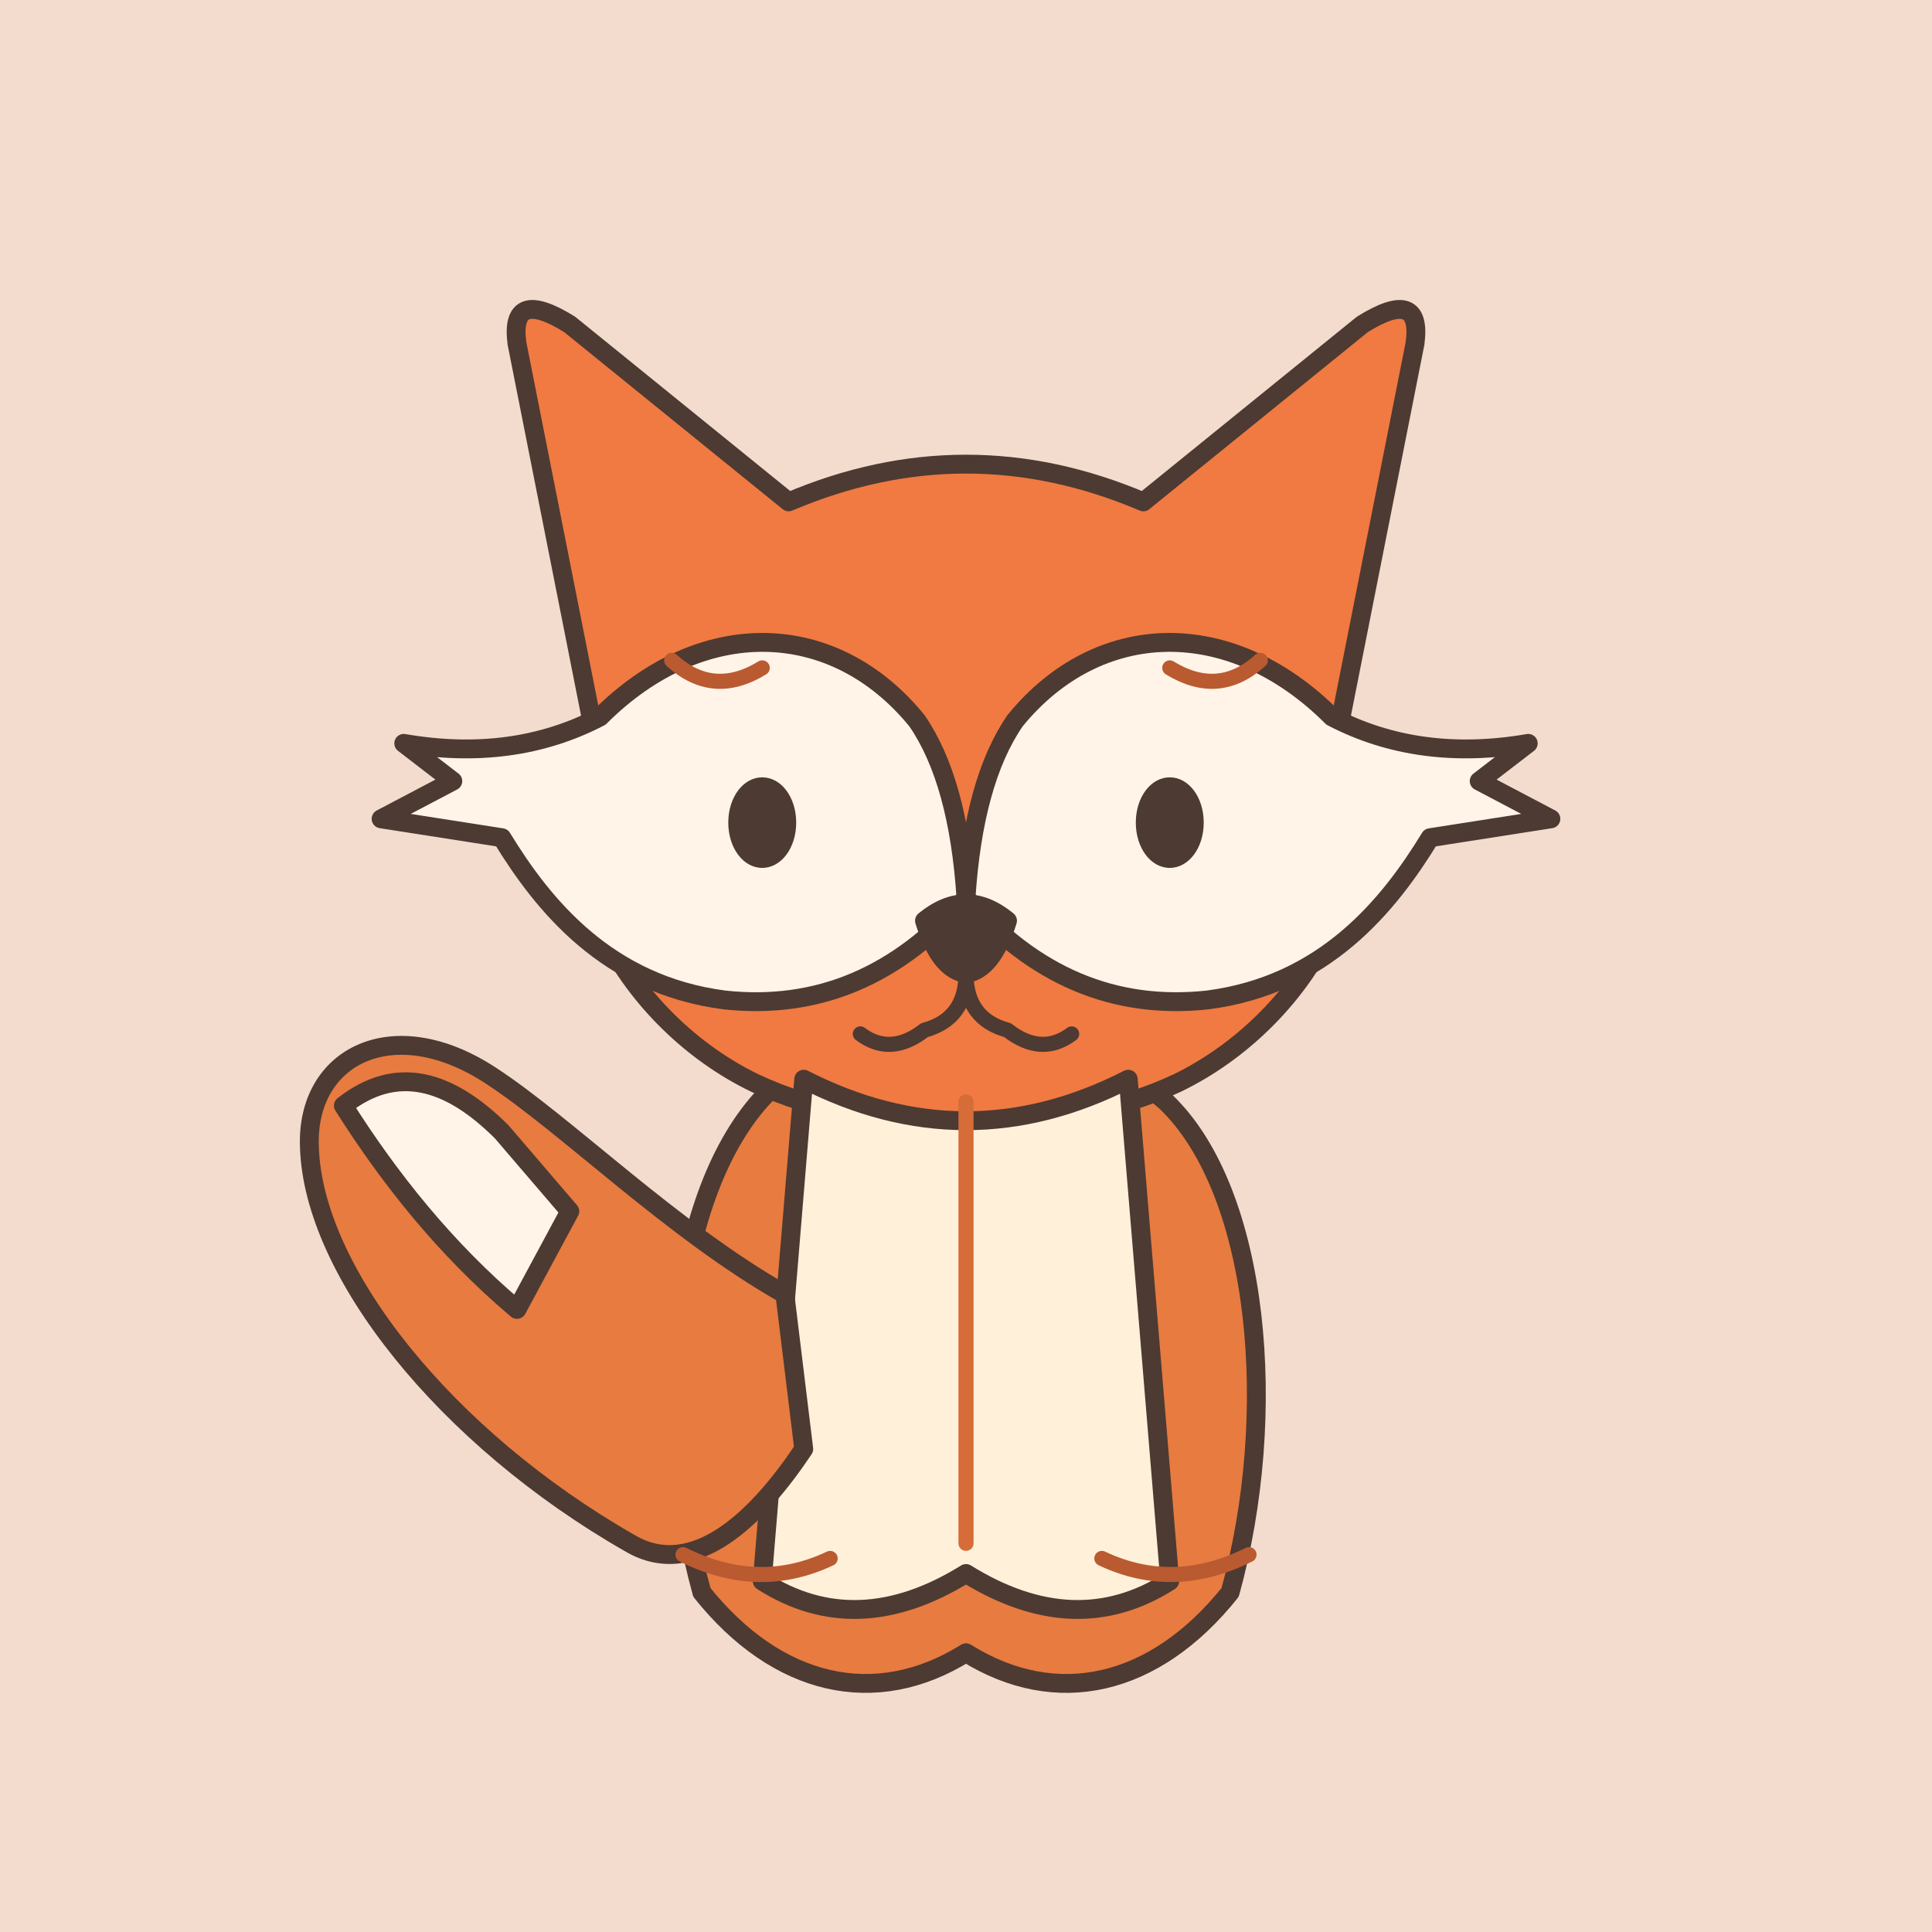
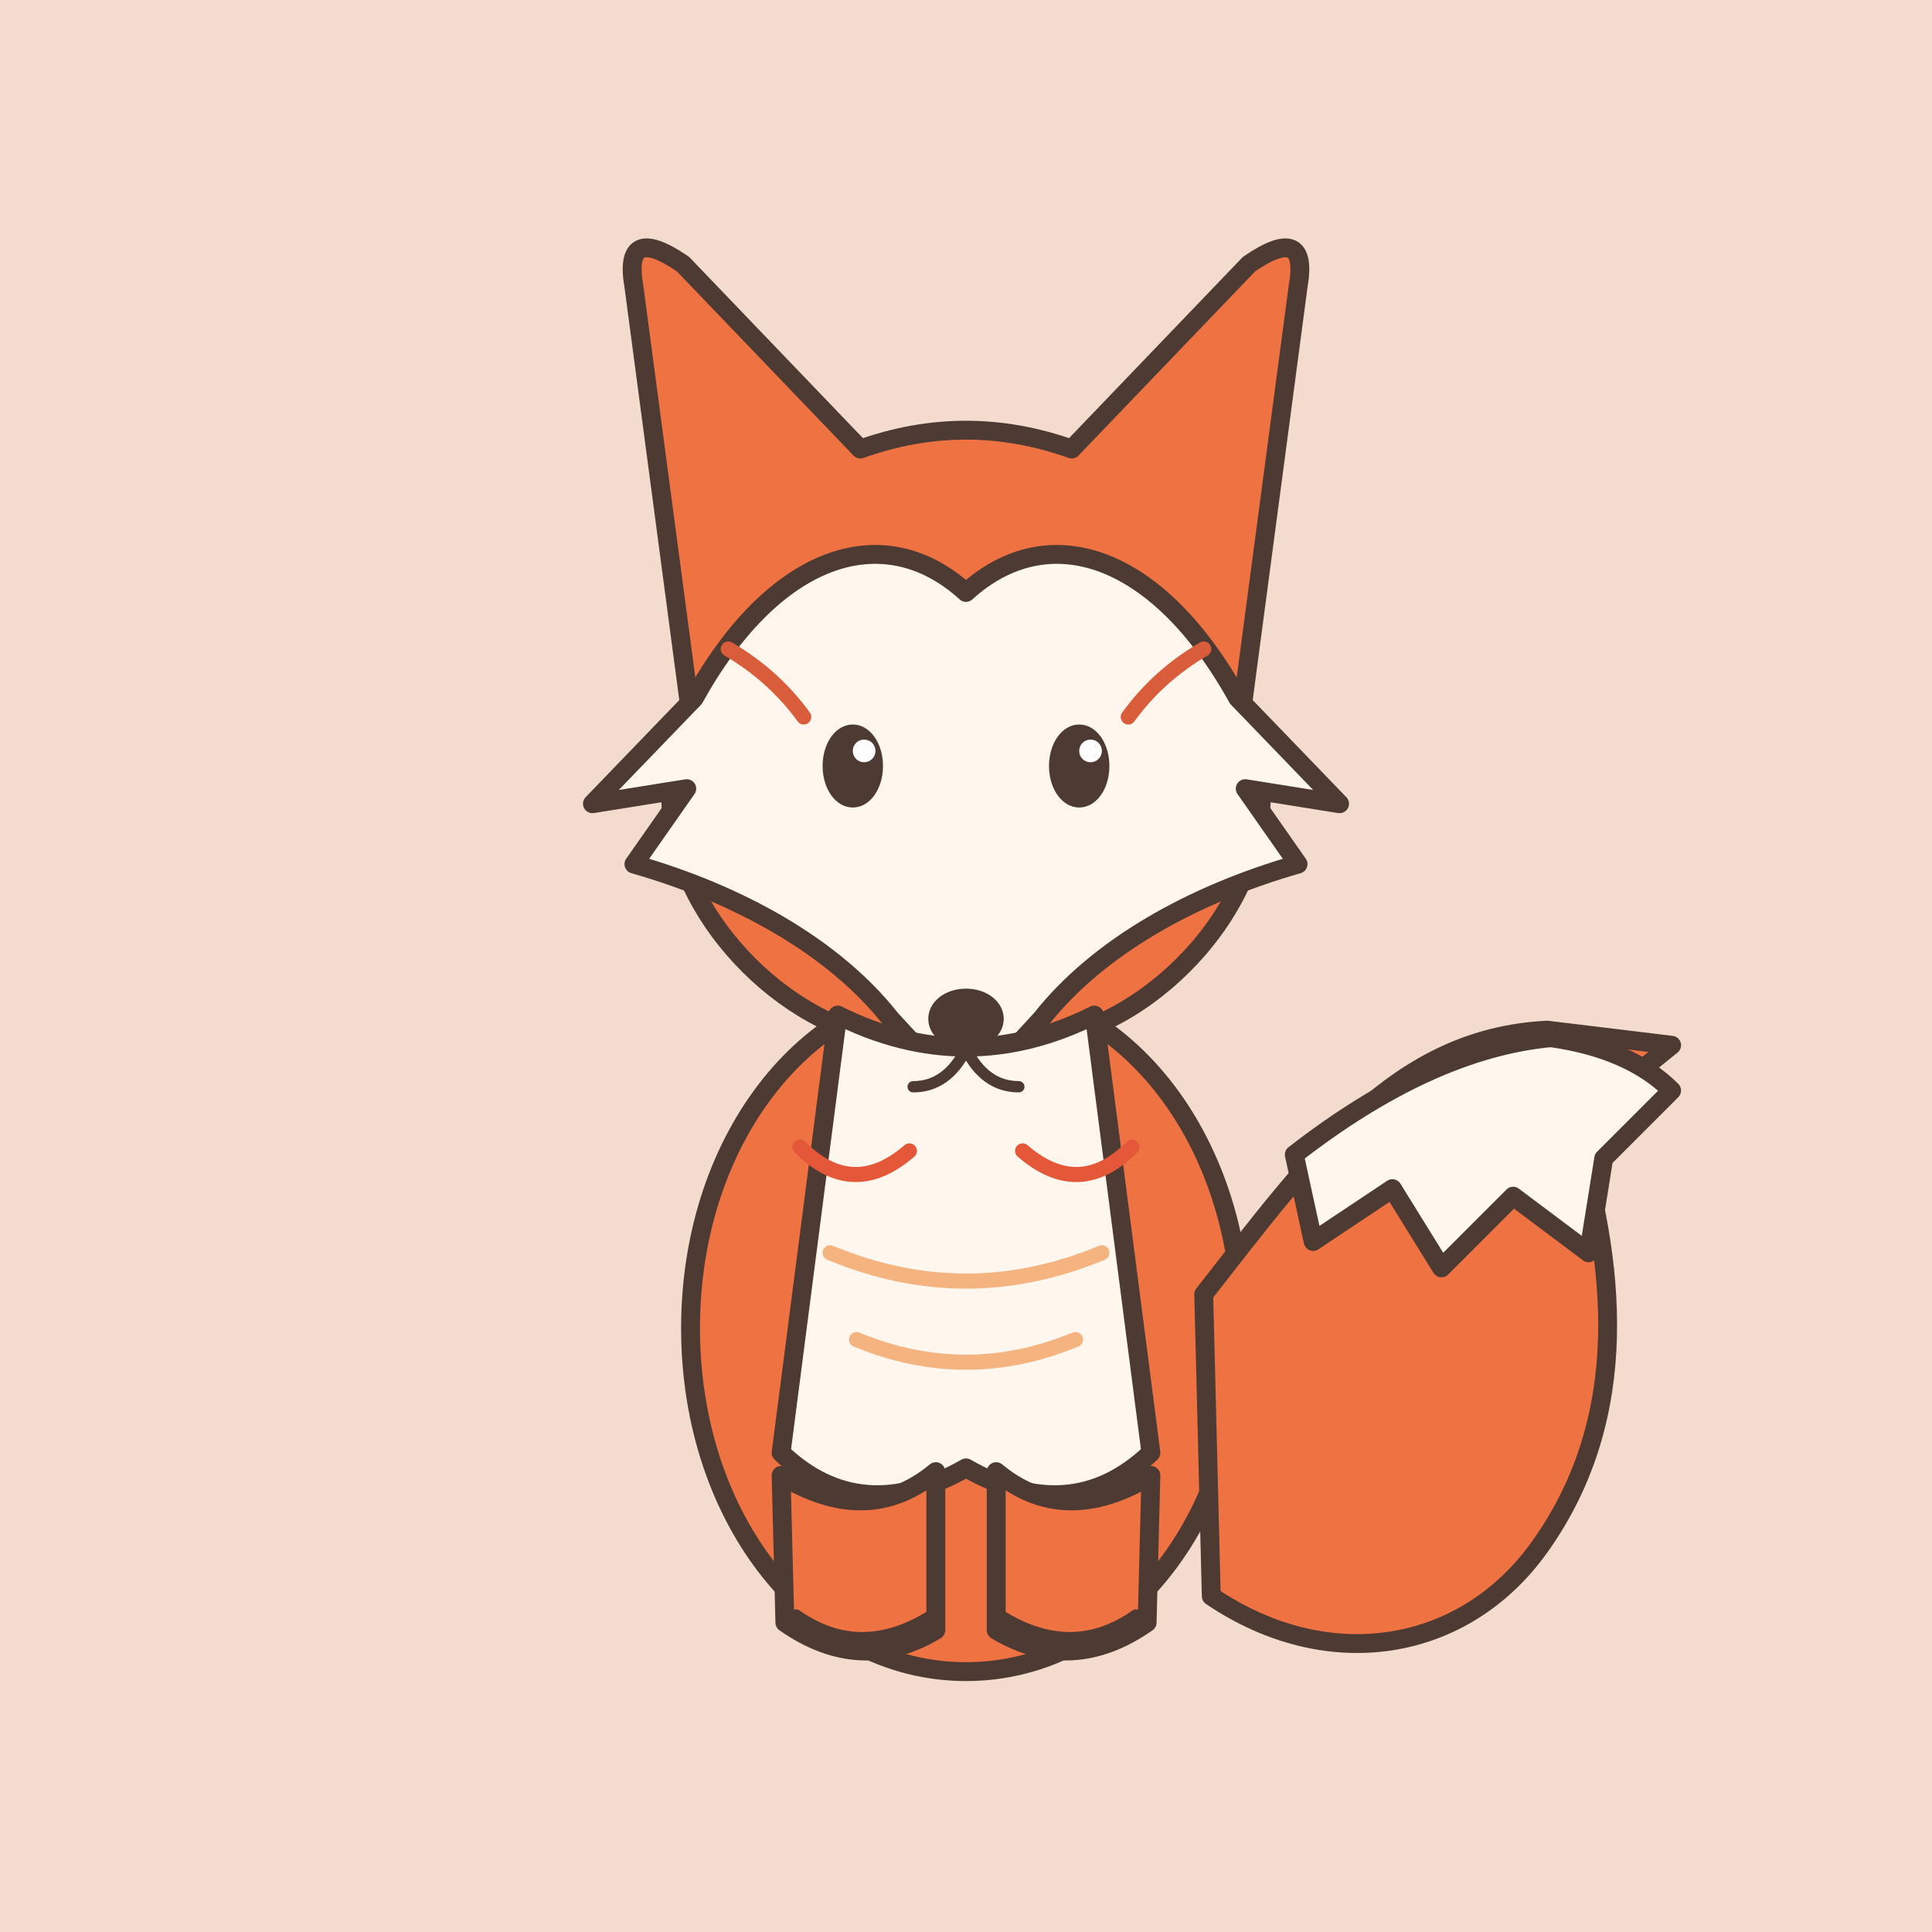
<svg xmlns="http://www.w3.org/2000/svg" width="512" height="512" viewBox="0 0 512 512">
  <rect width="512" height="512" fill="#F3DCCE" />
  <g opacity="0.98">
-     <path d="M203 290 C228 269 283 269 309 292 C334 316 339 375 326 422 C306 447 280 453 256 438 C232 453 206 447 186 422 C173 375 178 316 203 290 Z" fill="#E7793D" stroke="#49372F" stroke-width="5" stroke-linecap="round" stroke-linejoin="round" />
-     <path d="M157 192 L137 91 Q135 76 151 86 L209 133 Q256 113 303 133 L361 86 Q377 76 375 91 L355 192 C370 231 345 271 312 287 C280 302 232 302 200 287 C167 271 142 231 157 192 Z" fill="#F0783E" stroke="#49372F" stroke-width="5" stroke-linecap="round" stroke-linejoin="round" />
-     <path d="M159 190 C186 163 221 164 243 191 Q254 207 256 238 Q229 269 192 265 C161 261 144 240 133 222 L101 217 L120 207 L107 197 Q136 202 159 190 Z M353 190 C326 163 291 164 269 191 Q258 207 256 238 Q283 269 320 265 C351 261 368 240 379 222 L411 217 L392 207 L405 197 Q376 202 353 190 Z" fill="#FFF5E8" stroke="#49372F" stroke-width="5" stroke-linecap="round" stroke-linejoin="round" />
-     <path d="M213 286 Q256 308 299 286 L310 419 Q285 435 256 417 Q227 435 202 419 Z" fill="#FFF1D9" stroke="#49372F" stroke-width="5" stroke-linecap="round" stroke-linejoin="round" />
-     <path d="M193 218 C193 211.28 196.96 206 202 206 C207.04 206 211 211.28 211 218 C211 224.72 207.04 230 202 230 C196.96 230 193 224.72 193 218 Z" fill="#49372F" stroke="none" stroke-width="1" stroke-linecap="round" stroke-linejoin="round" />
-     <path d="M301 218 C301 211.28 304.96 206 310 206 C315.04 206 319 211.28 319 218 C319 224.72 315.04 230 310 230 C304.96 230 301 224.72 301 218 Z" fill="#49372F" stroke="none" stroke-width="1" stroke-linecap="round" stroke-linejoin="round" />
-     <path d="M245 244 Q256 235 267 244 Q263 257 256 258 Q249 257 245 244 Z" fill="#49372F" stroke="#49372F" stroke-width="5" stroke-linecap="round" stroke-linejoin="round" />
-     <path d="M256 258 Q256 270 245 273 M256 258 Q256 270 267 273 M245 273 Q236 280 228 274 M267 273 Q276 280 284 274" fill="none" stroke="#49372F" stroke-width="4" stroke-linecap="round" stroke-linejoin="round" />
-     <path d="M208 343 C178 326 150 298 130 285 C104 268 81 280 82 304 C83 337 118 381 167 409 C184 419 201 402 213 384 Z" fill="#E7793D" stroke="#49372F" stroke-width="5" stroke-linecap="round" stroke-linejoin="round" />
-     <path d="M91 293 C105 282 119 286 133 300 L151 321 L137 347 C118 331 103 312 91 293 Z" fill="#FFF5E8" stroke="#49372F" stroke-width="5" stroke-linecap="round" stroke-linejoin="round" />
-     <path d="M181 412 Q201 422 220 413 M292 413 Q311 422 331 412 M178 175 Q189 185 202 177 M310 177 Q323 185 334 175" fill="none" stroke="#B9582E" stroke-width="4" stroke-linecap="round" stroke-linejoin="round" />
-     <path d="M256 292 V409" fill="none" stroke="#D56A35" stroke-width="4" stroke-linecap="round" stroke-linejoin="round" />
+     <path d="M183 352 C183 301.04 215.12 261 256 261 C296.88 261 329 301.04 329 352 C329 402.96 296.88 443 256 443 C215.12 443 183 402.96 183 352 Z" fill="#EF7040" stroke="#49372F" stroke-width="5" stroke-linecap="round" stroke-linejoin="round" />
+     <path d="M183 189 L168 76 Q165 59 181 70 L228 119 Q256 109 284 119 L331 70 Q347 59 344 76 L329 189 C345 220 322 256 294 270 C270 282 242 282 218 270 C190 256 167 220 183 189 Z" fill="#EF7040" stroke="#49372F" stroke-width="5" stroke-linecap="round" stroke-linejoin="round" />
+     <path d="M319 343 C348 306 370 275 410 273 L443 277 L417 298 C428 334 433 375 408 410 C388 438 352 444 321 423 Z" fill="#EF7040" stroke="#49372F" stroke-width="5" stroke-linecap="round" stroke-linejoin="round" />
+     <path d="M184 185 C205 147 234 137 256 157 C278 137 307 147 328 185 L355 213 L330 209 L344 229 C316 237 291 251 276 270 Q266 281 256 291 Q246 281 236 270 C221 251 196 237 168 229 L182 209 L157 213 Z" fill="#FFF8EF" stroke="#49372F" stroke-width="5" stroke-linecap="round" stroke-linejoin="round" />
+     <path d="M222 269 Q256 286 290 269 L305 385 Q284 405 256 389 Q228 405 207 385 Z" fill="#FFF8EF" stroke="#49372F" stroke-width="5" stroke-linecap="round" stroke-linejoin="round" />
+     <path d="M218 203 C218 196.84 221.52 192 226 192 C230.48 192 234 196.84 234 203 C234 209.16 230.48 214 226 214 C221.52 214 218 209.16 218 203 Z" fill="#49372F" stroke="none" stroke-width="1" stroke-linecap="round" stroke-linejoin="round" />
+     <path d="M278 203 C278 196.84 281.52 192 286 192 C290.48 192 294 196.84 294 203 C294 209.16 290.48 214 286 214 C281.52 214 278 209.16 278 203 Z" fill="#49372F" stroke="none" stroke-width="1" stroke-linecap="round" stroke-linejoin="round" />
+     <path d="M246 270 C246 265.52 250.4 262 256 262 C261.6 262 266 265.52 266 270 C266 274.48 261.6 278 256 278 C250.4 278 246 274.48 246 270 Z" fill="#49372F" stroke="none" stroke-width="1" stroke-linecap="round" stroke-linejoin="round" />
+     <path d="M256 278 Q251 288 242 288 M256 278 Q261 288 270 288" fill="none" stroke="#49372F" stroke-width="3" stroke-linecap="round" stroke-linejoin="round" />
+     <path d="M207 391 Q230 405 248 390 L248 432 Q228 444 208 430 Z M264 390 Q282 405 305 391 L304 430 Q284 444 264 432 Z" fill="#EF7040" stroke="#49372F" stroke-width="5" stroke-linecap="round" stroke-linejoin="round" />
+     <path d="M411 275 Q432 278 443 289 L425 307 L421 332 L401 317 L382 336 L369 315 L348 329 L343 306 Q379 278 411 275 Z" fill="#FFF8EF" stroke="#49372F" stroke-width="5" stroke-linecap="round" stroke-linejoin="round" />
+     <path d="M212 304 Q226 318 241 305 M271 305 Q286 318 300 304" fill="none" stroke="#E45536" stroke-width="4" stroke-linecap="round" stroke-linejoin="round" />
+     <path d="M211 428 Q228 440 247 428 M265 428 Q284 440 301 428" fill="none" stroke="#49372F" stroke-width="3" stroke-linecap="round" stroke-linejoin="round" />
+     <path d="M193 172 Q205 179 213 190 M299 190 Q307 179 319 172" fill="none" stroke="#D95B38" stroke-width="4" stroke-linecap="round" stroke-linejoin="round" />
+     <path d="M220 332 Q256 347 292 332 M227 355 Q256 367 285 355" fill="none" stroke="#F5B27D" stroke-width="4" stroke-linecap="round" stroke-linejoin="round" />
+     <path d="M226 199 C226 197.32 227.32 196 229 196 C230.68 196 232 197.32 232 199 C232 200.68 230.68 202 229 202 C227.32 202 226 200.68 226 199 Z" fill="#FFFFFF" stroke="none" stroke-width="1" stroke-linecap="round" stroke-linejoin="round" />
+     <path d="M286 199 C286 197.32 287.32 196 289 196 C290.68 196 292 197.32 292 199 C292 200.68 290.68 202 289 202 C287.32 202 286 200.68 286 199 Z" fill="#FFFFFF" stroke="none" stroke-width="1" stroke-linecap="round" stroke-linejoin="round" />
  </g>
</svg>
